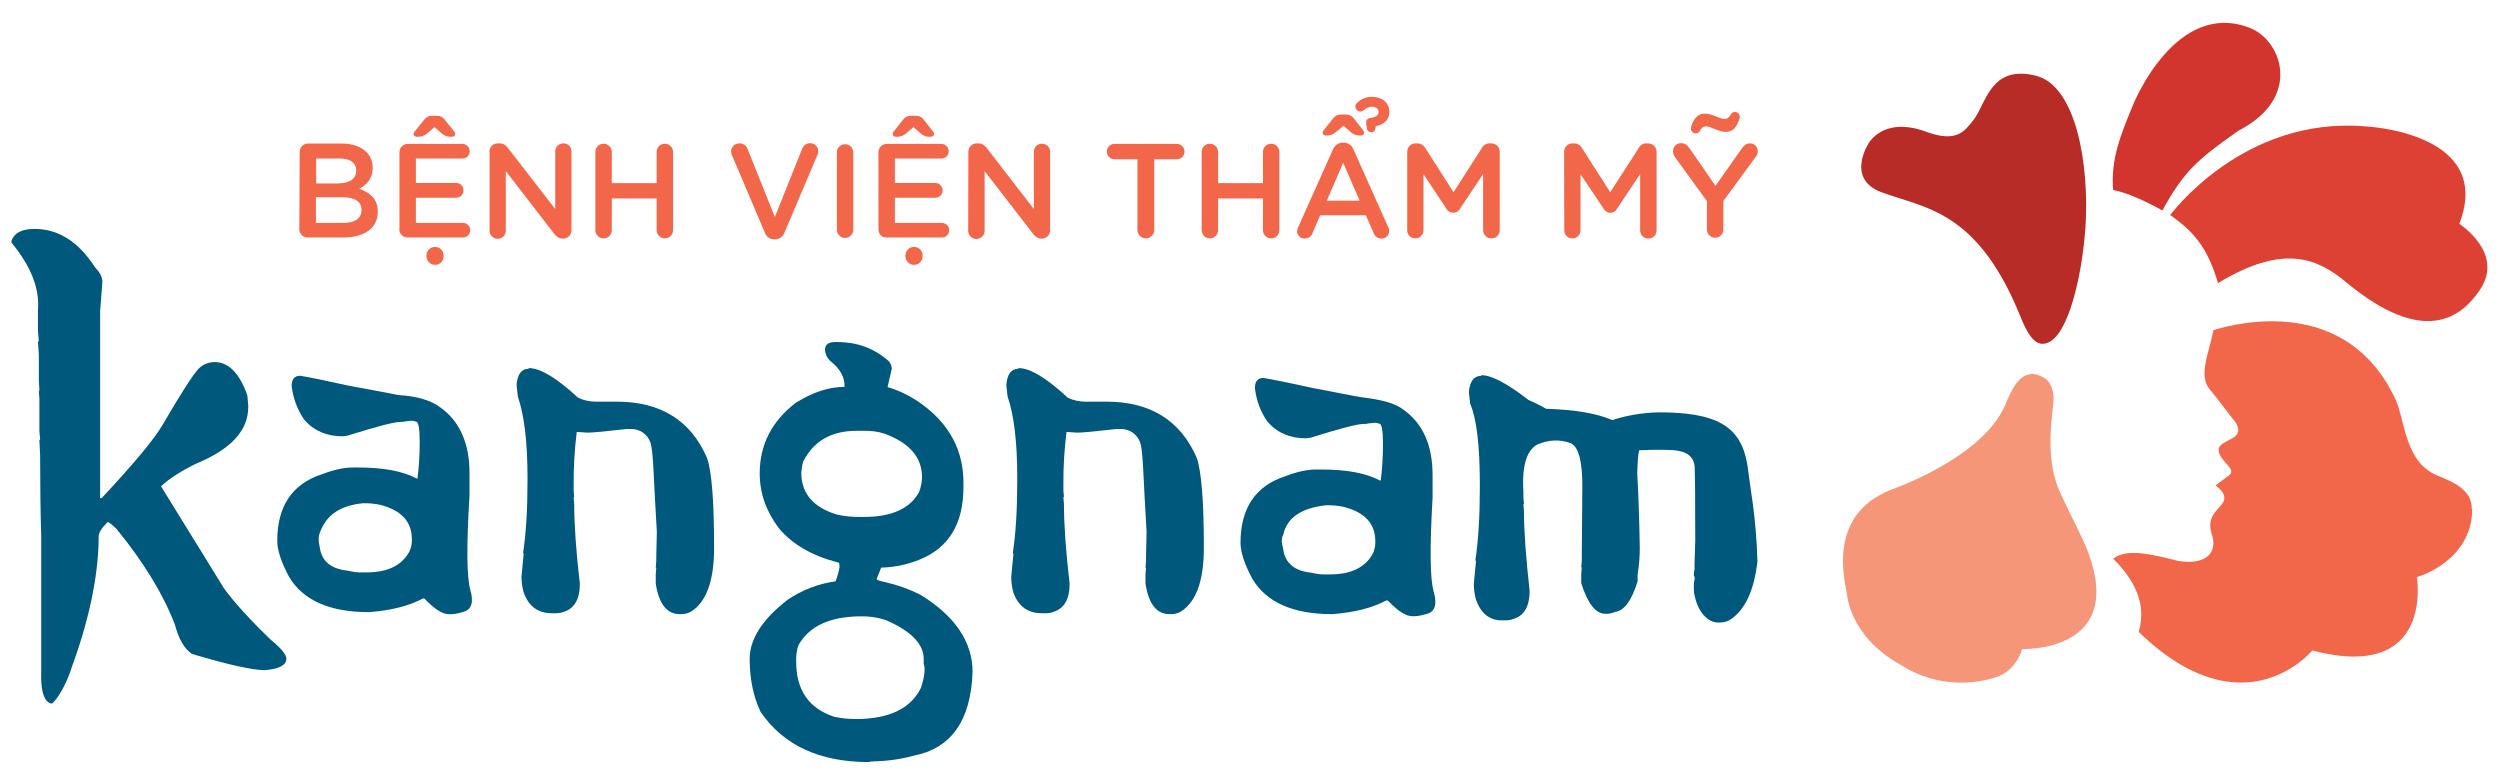
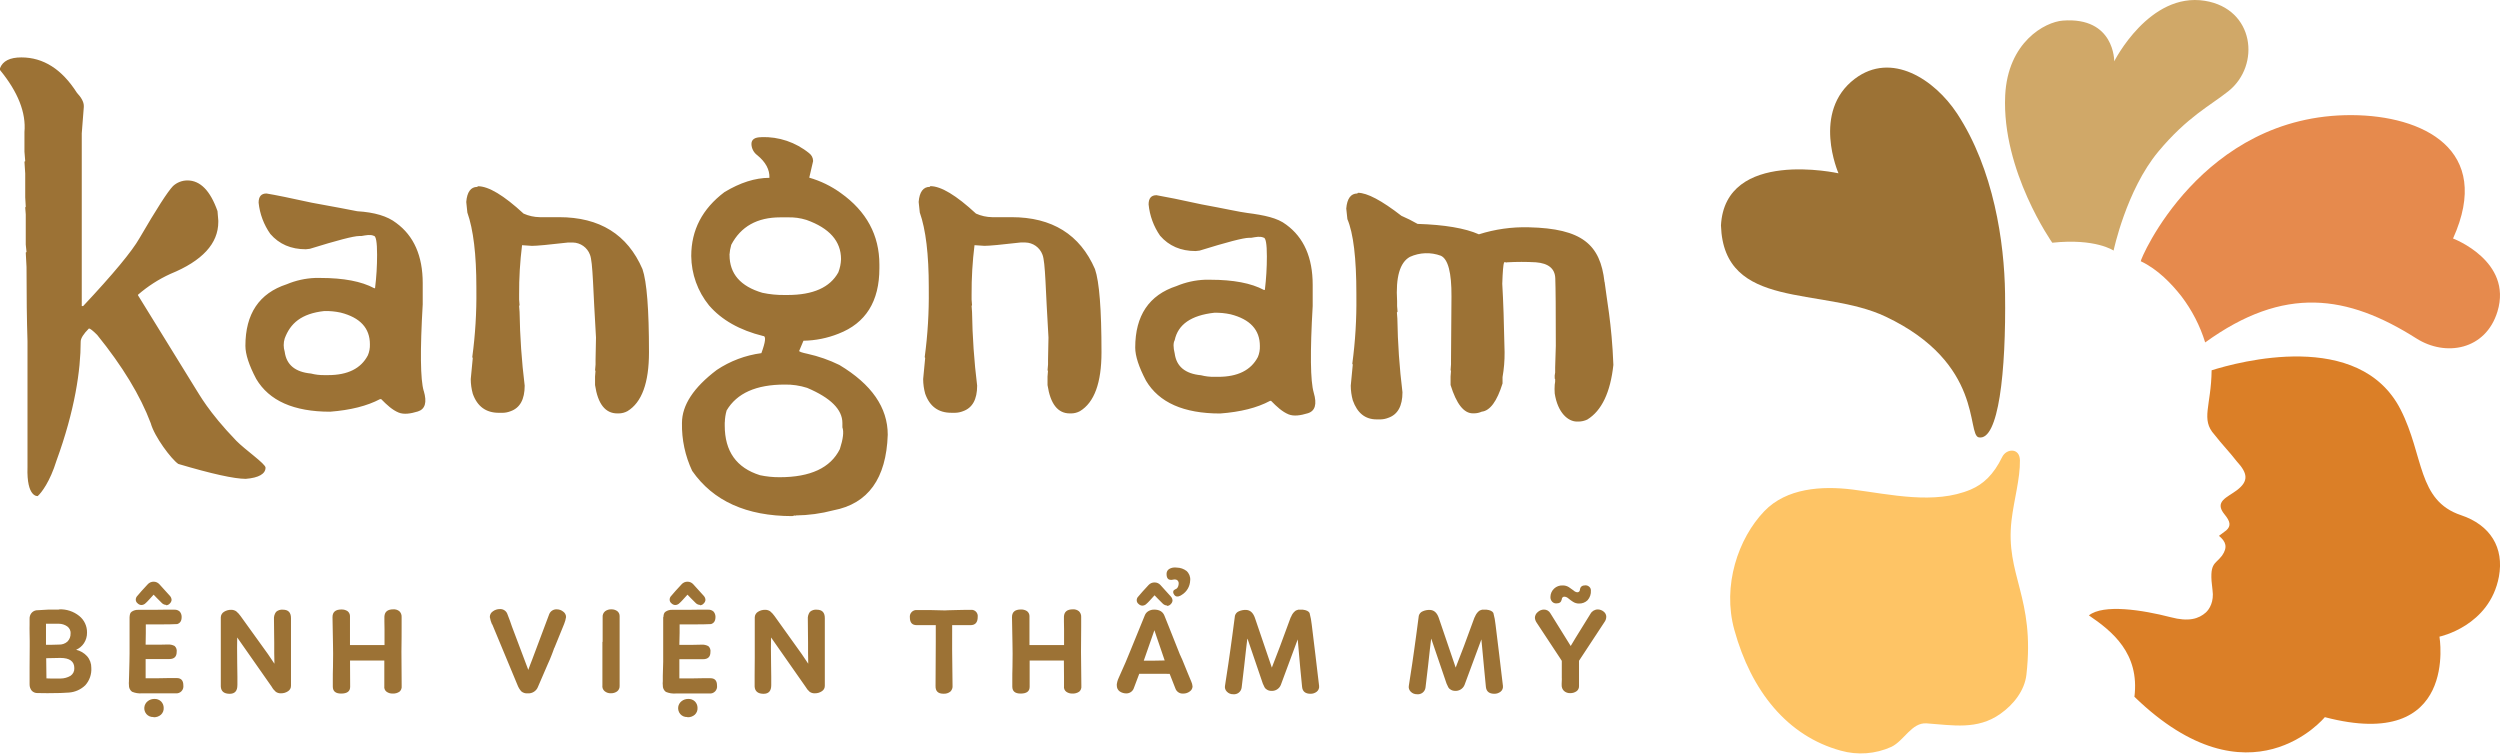
- <svg xmlns="http://www.w3.org/2000/svg" version="1.1" id="Layer_1" x="0px" y="0px" viewBox="0 0 1370.6 422.6" style="enable-background:new 0 0 1370.6 422.6;" xml:space="preserve">
-   <style type="text/css">
- 	.st0{fill:#00597D;}
- 	.st1{fill:#F26649;}
- 	.st2{fill:#D2342E;}
- 	.st3{fill:#DC4133;}
- 	.st4{fill:#F69679;}
- 	.st5{fill:#B72C26;}
- </style>
-   <path class="st0" d="M257.8,323.2c2,6.8,0.8,10.9-3.5,12.2c-4.4,1.3-8.2,1.9-11.3,0.7c-3.7-1.5-7-4.5-10.4-8h-0.7  c-7.7,4.1-17.5,6.6-29.6,7.5c-21.6,0-36.3-6.5-43.9-19.5c-4.3-8.1-6.4-14.6-6.4-19.6c0-19,8.2-31.2,24.5-36.5  c6.5-2.5,12.1-3.7,16.8-3.7h3.2c13.7,0,24.3,2,31.9,6h0.5c0.8-6.6,1.2-13.2,1.2-19.9c0-7.5-0.7-11.2-2-11.2c-2-0.9-4.4-0.4-7.3,0.1  c-0.4,0-0.9,0-1.3,0c-3.2,0-12.9,2.5-29.2,7.6l-2.4,0.3c-8.8,0-15.8-3-21.1-9.1c-3.8-5.5-6.2-11.9-6.9-18.6c0-3.6,1.6-5.5,4.7-5.5  c5.3,0.9,14.3,2.7,26.8,5.5c13.7,2.5,22.7,4.2,27.1,5.1c10.2,0.6,17.9,2.9,23.1,6.9c10.5,7.6,15.8,19.6,15.8,35.8v12.5  C255.7,299.3,255.9,316.4,257.8,323.2 M175.3,300c1,7.7,6.2,12,15.6,12.9c2.6,0.7,5.3,1,8,0.9h2.1c11.7,0,19.5-3.9,23.6-11.7  c0.9-2.1,1.3-4.3,1.2-6.5c0-9.6-5.8-15.9-17.3-18.8c-3.2-0.7-6.5-1-9.7-0.9c-13.7,1.5-20.2,7.3-23.5,16.3  C174.6,293.8,174.4,296.3,175.3,300" />
-   <path class="st0" d="M289.9,201.8c6.3,0,15.3,5.4,27.1,16.3c3,1.4,6.3,2.1,9.6,2.1h11.5c24.1,0,40.6,10.3,49.5,30.8  c2.6,7.5,3.9,23.9,3.9,49.4c0,18.1-4.3,29.8-12.8,35c-1.6,0.9-3.4,1.3-5.2,1.3h-0.8c-7.1,0-11.5-5.6-13.2-16.8v-5.1l0.3-3.5  l-0.3-0.1l0.3-3.6v-2.9l0.3-13.1c-1.8-28.1-1.8-44.8-3.6-49.2c-1.6-4.3-5.6-7.1-10.1-7.2h-2.8c-11.5,1.3-18.6,2-21.5,2l-5.9-0.4  c-1.2,9.7-1.8,19.5-1.7,29.3v2.9l0.3,3.3l-0.3,0.4l0.3,3.6c0,11,1,25.6,3.1,43.8c0,8.2-2.8,13.2-8.4,15.2c-1.4,0.6-3,0.9-4.5,0.9  h-2.4c-7.7,0-12.8-3.8-15.5-11.4c-0.8-2.8-1.2-5.7-1.2-8.7l1.2-12.5l-0.3-0.4V303c1.6-10.6,2.4-23.8,2.4-39.6v-1.6  c0-19.5-1.8-34.3-5.3-44.4l-0.7-6.3c0.5-6,2.7-8.9,6.5-8.9L289.9,201.8z" />
-   <path class="st0" d="M458.2,187.5c6,0,17.3,0.5,28.4,9.9c1.4,1.1,2.2,2.8,2.3,4.5v0.3l-2.3,10c6.7,2,13.1,5.2,18.7,9.3  c15.3,11.1,23,25.6,22.9,43.5v2.1c0,20.1-8.1,33.4-24.3,39.8c-6.6,2.7-13.7,4.1-20.8,4.3l-2.5,6.3c0,0.4,1.6,1,4.9,1.7  c6.6,1.5,13,3.8,19,6.8c19.1,11.7,28.7,25.9,28.7,42.4c-0.9,26.6-11.7,41.9-32.3,45.9c-7.3,2-14.8,3-22.3,3.1v0.4l-0.3-0.4h-0.3  l-1.6,0.4c-27.1,0-46.9-9.2-59.4-27.5c-4-8.4-6-18.1-6-29.1c0-10.8,6.9-21.6,20.7-32.3c7.9-5.4,16.9-8.9,26.4-10.2  c2.5-6.9,2.8-10.4,1.1-10.4c-14-3.6-24.7-9.8-32.2-18.7c-7-9.3-10.5-19.3-10.5-30c0-15.7,6.6-28.7,19.8-38.8  c9.3-5.8,18.2-8.7,26.7-8.7c0.2-5-2.2-9.6-7.2-13.7c-2.1-1.6-3.4-4.1-3.5-6.8C452.4,188.8,454.3,187.5,458.2,187.5 M436.5,360.8v2  c0,15.6,7,25.7,21,30.2c3.8,0.8,7.7,1.2,11.6,1.2c18.3,0,30.2-5.7,35.8-17.1c2-6.2,2.5-10.6,1.5-13.2v-2.7c0-8.2-7-15.3-20.9-21.3  c-4.3-1.4-8.8-2.1-13.3-2c-16.9,0-28.4,5.2-34.4,15.7C436.9,355.9,436.6,358.3,436.5,360.8 M439.3,259.1c0,11.4,6.5,19,19.5,23  c4.4,1,8.9,1.4,13.3,1.3h1.6c15.2,0,25.3-4.6,30.2-13.7c1-2.6,1.5-5.3,1.6-8c0-10.9-6.8-18.9-20.5-23.9c-3.6-1.2-7.4-1.7-11.2-1.6  h-4.3c-13.7,0-23.4,5.6-29.1,16.7C439.8,254.9,439.5,257,439.3,259.1" />
-   <path class="st0" d="M558.4,201.8c6.3,0,15.3,5.4,27.1,16.3c3,1.4,6.3,2.1,9.6,2.1h11.5c24.1,0,40.6,10.3,49.5,30.8  c2.6,7.5,3.9,23.9,3.9,49.4c0,18.1-4.3,29.8-12.8,35c-1.6,0.9-3.4,1.3-5.2,1.3h-0.8c-7.1,0-11.5-5.6-13.2-16.8v-5.1l0.3-3.5  l-0.3-0.1l0.3-3.6v-2.9l0.3-13.1c-1.8-28.1-1.8-44.8-3.6-49.2c-1.6-4.3-5.6-7.1-10.1-7.2h-2.8c-11.5,1.3-18.6,2-21.5,2l-5.9-0.4  c-1.2,9.7-1.8,19.5-1.7,29.3v2.9l0.3,3.3l-0.3,0.4l0.3,3.6c0,11,1,25.6,3.1,43.8c0,8.2-2.8,13.2-8.4,15.2c-1.4,0.6-3,0.9-4.5,0.9  h-2.4c-7.6,0-12.8-3.8-15.5-11.3c-0.8-2.8-1.2-5.7-1.2-8.7l1.2-12.5l-0.3-0.4V303c1.6-10.6,2.4-23.8,2.4-39.6v-1.6  c0-19.5-1.8-34.3-5.3-44.4l-0.7-6.3c0.5-6,2.7-8.9,6.5-8.9L558.4,201.8z" />
-   <path class="st0" d="M786,324.3c2,6.8,0.8,10.9-3.5,12.2c-4.4,1.3-8.3,1.9-11.3,0.7c-3.7-1.5-7-4.5-10.4-8H760  c-7.7,4.1-17.5,6.6-29.6,7.5c-21.6,0-36.2-6.5-43.9-19.5c-4.3-8.1-6.4-14.6-6.4-19.6c0-19,8.2-31.2,24.5-36.5  c6.5-2.5,12.1-3.7,16.8-3.7h3.2c13.7,0,24.3,2,31.9,6h0.5c0.8-6.6,1.2-13.2,1.2-19.9c0-7.5-0.7-11.2-2-11.2c-2-0.9-4.4-0.4-7.3,0.1  c-0.4,0-0.9,0-1.3,0c-3.2,0-13,2.5-29.2,7.6l-2.4,0.3c-8.8,0-15.8-3-21.1-9.1c-3.9-5.5-6.2-11.9-6.9-18.5c0-3.7,1.6-5.5,4.7-5.5  c5.3,0.9,14.3,2.7,26.8,5.5c13.7,2.5,22.7,4.5,27.1,5.1c10.2,1.3,17.9,2.9,23.1,7c10.5,7.6,15.7,19.5,15.7,35.7v12.5  C783.8,300.4,784,317.5,786,324.3 M703.5,301c1,7.7,6.2,12.1,15.6,13c2.6,0.7,5.3,1,8,0.9h2.1c11.7,0,19.5-3.9,23.6-11.7  c0.9-2.1,1.3-4.3,1.2-6.5c0-9.6-5.8-15.9-17.3-18.8c-3.2-0.7-6.5-1-9.7-0.9c-13.7,1.5-21.5,6.9-23.5,16.3  C702.5,294.8,702.5,297.4,703.5,301" />
-   <path class="st0" d="M958.5,258.5c-2.5-22.2-13.3-31.7-45-32.4c-10-0.3-20,1.1-29.6,4.2c-8.2-3.6-20.3-5.7-36.3-6.2  c-3.1-1.8-6.3-3.4-9.6-4.8c-11.7-9.1-20.3-13.6-25.8-13.6l-0.4,0.4c-3.8,0-6,3-6.5,8.9l0.7,6.3c3.6,8.4,5.3,23.2,5.3,44.4v1.6  c0,15.8-0.8,29-2.4,39.6v0.3l0.3,0.4l-1.2,12.5c0,2.9,0.4,5.8,1.2,8.7c2.7,7.5,7.4,11.3,14.1,11.3h2.4c1.6,0,3.1-0.4,4.5-0.9  c5.6-2,8.4-7,8.4-15.2c-2-18.1-3.1-32.7-3.1-43.8l-0.3-3.6l0.3-0.4l-0.3-3.3V270c-0.9-14.2,1.6-23,7.6-26.3  c6.4-2.7,12.5-2.9,18.4-0.7c4.3,2,6.4,10.1,6.3,24.2l-0.3,37.3v2.9l-0.3,3.6l0.3,0.1l-0.3,3.5v5.1c3.5,11.2,7.9,16.8,13.2,16.8h0.8  c1.5,0,3.1-0.4,4.5-1c5-0.6,9.1-6.1,12.4-16.8v-3.7c0.8-4.9,1.2-9.8,1.2-14.8c-0.3-17.1-0.8-30.6-1.4-40.6  c0.2-7.2,0.6-11.5,1.1-12.8h0.9c0.3,0.1,0.7,0.1,1,0c5.6-0.3,11.3-0.3,16.9,0c7.5,0.6,11.3,3.7,11.6,9.5c0.2,5.7,0.3,19.1,0.3,40.1  l-0.4,12.9v2.9c0,0-0.6,2.8-0.3,3.6c0,0.1,0.2,0.2,0.3,0.3c0.3,0.8-0.2,2.5-0.3,3.3c-0.1,1.7-0.1,3.5,0,5.2  c1.8,11.5,8,16.7,13.2,16.7h0.9c1.8,0,3.6-0.4,5.2-1.2c8.5-5.2,13.7-16.1,15.5-32.4C962.8,283.4,959.5,267.3,958.5,258.5" />
-   <path class="st0" d="M122.9,322.7c1.4,1.9,8.5,11.7,25.5,28c5.7,4.7,8.6,8.1,8.6,10.4c0,3.5-3.9,5.7-11.8,6.3c-6.8,0-20.2-3-40-8.9  c-4.1-2.8-7.2-8.1-9.3-16C89.6,326,79,308.5,63.9,290c-2.6-2.5-4.2-3.8-4.9-3.8c-3.3,3.3-4.9,5.9-4.9,7.8c0,16.8-3.4,40.6-14.4,70.8  c-3.8,12.2-8.9,19-11.1,20.9c0,0-6.6,1-6-17.1v-74.8l0,0c-0.4-12.4-0.6-27-0.6-44.1l-0.4-8.5l0.4-0.3l-0.4-4.4v-17.9l-0.3-4.1  l0.3-0.5l-0.3-5.5v-14.2l-0.5-7l0.5-0.3l-0.5-5.6v-11.6c1-11.5-3.8-23.8-14.5-36.8v-1.1c1.6-4.3,5.8-6.4,12.7-6.4c13,0,24,7,33,20.9  c2.8,3,4.1,5.5,4.1,7.8v0.8l-1.2,15.6v102.5h0.8c17.8-19,29-32.5,33.5-40.3c10.1-17.3,16.7-27.6,19.9-30.9c2.3-2.2,5.4-3.4,8.6-3.4  c7.6,0,13.6,6.1,17.9,18.2l0.5,5.7v0.8c0,12.8-9.5,23.1-28.4,30.9c-8.4,4.1-14.8,8.2-19.3,12.4v0.3L122.9,322.7z" />
-   <path class="st1" d="M164.3,83.3c0-2.5,1.9-4.5,4.4-4.6c0,0,0.1,0,0.1,0h18.5c5.9,0,10.5,1.6,13.5,4.6c2.3,2.2,3.5,5.3,3.5,8.5V92  c0,6.2-3.5,9.5-7.4,11.5c6,2.1,10.2,5.5,10.2,12.5v0.1c0,9.2-7.6,14.1-19.1,14.1h-19.3c-2.5,0-4.5-1.9-4.6-4.4c0,0,0-0.1,0-0.1  L164.3,83.3z M185.6,100.5c5.8,0,9.7-2.3,9.7-7v-0.1c0-4-3.2-6.5-9-6.5h-13v13.7H185.6z M188.3,122.2c6.2,0,9.9-2.4,9.9-7.1V115  c0-4.3-3.5-6.9-10.6-6.9h-14.4v14.1L188.3,122.2z" />
-   <path class="st1" d="M219,125.9V83.5c0-2.5,1.9-4.5,4.4-4.6c0.1,0,0.1,0,0.2,0h29.9c2.2,0,4,1.8,4,4c0,2.2-1.7,4-3.9,4  c0,0-0.1,0-0.1,0H228v13.4h22.1c2.3,0,4.1,1.9,4,4.1c0,2.2-1.8,4-4,4c0,0,0,0-0.1,0H228v13.8h25.8c2.2,0,4,1.8,4,4c0,2.2-1.8,4-4,4  h-30.3c-2.5,0-4.5-1.9-4.6-4.4C219,125.9,219,125.9,219,125.9 M234.3,73c-1.5,1.4-3.4,2.1-5.5,2c-1.1,0-2-0.5-2-1.5  c0.1-0.7,0.4-1.3,0.9-1.8l4.9-6.1c1-1.4,2.6-2.2,4.3-2.1h2.6c1.7-0.1,3.3,0.7,4.3,2.1l4.9,6.1c0.5,0.5,0.8,1.1,0.9,1.8  c0,1-1,1.5-2.1,1.5c-2,0.1-4-0.6-5.5-2l-3.8-3.3L234.3,73z" />
-   <path class="st1" d="M268.3,83.2c0-2.5,2-4.6,4.5-4.6c0,0,0,0,0.1,0h1c2.2,0,3.5,1.1,4.7,2.7l25.8,33.3V83c0-2.5,2-4.4,4.5-4.4  c2.5,0,4.4,2,4.4,4.4v43.3c0,2.4-1.9,4.4-4.3,4.5c0,0-0.1,0-0.1,0h-0.4c-2.1,0-3.5-1.1-4.7-2.7l-26.5-34.3v32.7c0,2.5-2,4.4-4.5,4.4  c-2.5,0-4.4-2-4.4-4.4V83.2z" />
-   <path class="st1" d="M326.4,83.1c0.1-2.5,2.2-4.4,4.7-4.3c2.3,0.1,4.2,2,4.3,4.3v17.3H360V83.1c0.1-2.5,2.2-4.4,4.7-4.3  c2.3,0.1,4.2,2,4.3,4.3v43.3c-0.1,2.5-2.2,4.4-4.7,4.3c-2.3-0.1-4.2-2-4.3-4.3v-17.6h-24.6v17.6c-0.1,2.5-2.2,4.4-4.7,4.3  c-2.3-0.1-4.2-2-4.3-4.3L326.4,83.1z" />
-   <path class="st1" d="M419.3,127.5l-18-42.4c-0.3-0.7-0.5-1.4-0.5-2.1c0-2.5,2.1-4.4,4.5-4.4c0,0,0,0,0,0c2.1-0.1,4,1.3,4.6,3.2  l14.9,37.2l15-37.5c0.7-1.8,2.4-3,4.3-3c2.4-0.1,4.4,1.9,4.5,4.3c0,0,0,0,0,0.1c0,0.7-0.2,1.3-0.4,1.9l-18.1,42.7  c-0.7,2.2-2.9,3.7-5.2,3.7h-0.5C422.1,131.2,420,129.7,419.3,127.5" />
-   <path class="st1" d="M458.8,83.1c0.3-2.5,2.5-4.3,5-4c2.1,0.2,3.7,1.9,4,4v43.3c-0.3,2.5-2.5,4.3-5,4c-2.1-0.2-3.7-1.9-4-4V83.1z" />
-   <path class="st1" d="M481.6,125.9V83.5c0-2.5,1.9-4.5,4.4-4.6c0.1,0,0.1,0,0.2,0h29.9c2.2,0,4,1.8,4,4c0,2.2-1.7,4-3.9,4  c0,0,0,0-0.1,0h-25.5v13.4h22.2c2.2,0.1,4,1.9,4,4.1c0,2.2-1.8,4-4,4h-22.2v13.8h25.8c2.2,0,4,1.8,4,4c0,2.2-1.8,4-4,4h-30.3  C483.7,130.4,481.7,128.5,481.6,125.9C481.6,125.9,481.6,125.9,481.6,125.9 M496.9,73c-1.5,1.4-3.4,2.1-5.5,2c-1.1,0-2-0.5-2-1.5  c0.1-0.7,0.4-1.3,0.9-1.8l4.8-6.1c1-1.4,2.6-2.2,4.3-2.1h2.7c1.7-0.1,3.3,0.7,4.3,2.1l4.8,6.1c0.5,0.5,0.8,1.1,0.9,1.8  c0,1-1,1.5-2.1,1.5c-2,0.1-4-0.6-5.4-2l-3.8-3.3L496.9,73z" />
-   <path class="st1" d="M530.9,83.2c0-2.5,2-4.6,4.5-4.6c0,0,0,0,0,0h1c2.2,0,3.5,1.1,4.7,2.7l25.7,33.3V83c0.1-2.5,2.2-4.4,4.7-4.2  c2.3,0.1,4.1,1.9,4.2,4.2v43.3c0,2.4-1.9,4.4-4.3,4.5c0,0-0.1,0-0.1,0H571c-2.1,0-3.5-1.1-4.7-2.7l-26.5-34.3v32.7  c0,2.5-2,4.5-4.5,4.5s-4.5-2-4.5-4.5l0,0L530.9,83.2z" />
-   <path class="st1" d="M623.7,87.3h-12.5c-2.3,0.1-4.3-1.7-4.4-4c-0.1-2.3,1.7-4.3,4-4.4c0.1,0,0.3,0,0.4,0h34.2  c2.3,0.1,4.1,2.1,4,4.4c-0.1,2.2-1.8,3.9-4,4h-12.6v39c-0.1,2.5-2.3,4.5-4.8,4.4c-2.4-0.1-4.2-2-4.4-4.4V87.3z" />
-   <path class="st1" d="M658.8,83.1c0.1-2.5,2.2-4.4,4.7-4.3c2.3,0.1,4.2,2,4.3,4.3v17.3h24.6V83.1c0.1-2.5,2.2-4.4,4.7-4.3  c2.3,0.1,4.2,2,4.3,4.3v43.3c-0.1,2.5-2.2,4.4-4.7,4.3c-2.3-0.1-4.2-2-4.3-4.3v-17.6h-24.6v17.6c-0.1,2.5-2.2,4.4-4.7,4.3  c-2.3-0.1-4.2-2-4.3-4.3V83.1z" />
-   <path class="st1" d="M711.7,124.6l19.1-42.7c0.9-2.2,3-3.7,5.4-3.7h0.4c2.4,0,4.5,1.4,5.4,3.7l19.1,42.7c0.3,0.6,0.5,1.2,0.5,1.9  c0.1,2.3-1.8,4.3-4.1,4.3c0,0-0.1,0-0.1,0c-2,0-3.8-1.3-4.4-3.2l-4.2-9.6h-25l-4.3,9.9c-0.6,1.8-2.3,2.9-4.2,2.9  c-2.3,0-4.2-1.8-4.2-4.1c0,0,0-0.1,0-0.1C711.2,125.9,711.4,125.2,711.7,124.6 M732.5,72.3c-1.5,1.4-3.4,2.1-5.4,2  c-1.1,0-2-0.5-2-1.5c0.1-0.7,0.4-1.3,0.9-1.8l4.9-6.1c1-1.4,2.6-2.2,4.3-2.1h2.7c1.7-0.1,3.3,0.7,4.3,2.1l4.8,6.1  c0.5,0.5,0.8,1.1,0.9,1.8c0,1-1,1.5-2.1,1.5c-2,0.1-4-0.6-5.4-2l-3.8-3.3L732.5,72.3z M745.4,110l-9-20.8l-9,20.8H745.4z" />
-   <path class="st1" d="M771.5,83.2c0-2.5,2-4.6,4.5-4.6c0,0,0,0,0.1,0h1c1.7,0,3.3,0.9,4.2,2.4l15.6,24.4L812.5,81  c0.8-1.5,2.4-2.4,4.1-2.4h1c2.5,0,4.6,2,4.6,4.5c0,0,0,0,0,0v43.1c0,2.5-2,4.5-4.5,4.5c0,0-0.1,0-0.1,0c-2.5,0-4.5-2-4.5-4.5V95.4  l-12.6,18.9c-1,2.1-3.6,2.9-5.7,1.9c-0.8-0.4-1.5-1.1-1.9-1.9l-12.5-18.8v30.8c0,2.4-2,4.4-4.4,4.4c0,0-0.1,0-0.1,0  c-2.4,0-4.4-1.9-4.4-4.2c0-0.1,0-0.1,0-0.2L771.5,83.2z" />
-   <path class="st1" d="M857.5,83.2c0-2.5,2-4.6,4.5-4.6c0,0,0,0,0,0h1c1.7,0,3.3,0.9,4.2,2.4l15.6,24.4L898.5,81  c0.8-1.5,2.4-2.4,4.1-2.4h1c2.5,0,4.5,2,4.6,4.5c0,0,0,0,0,0.1v43.1c0,2.5-2,4.5-4.4,4.5c0,0-0.1,0-0.1,0c-2.5,0-4.5-2-4.5-4.5V95.4  l-12.6,18.9c-1,2.1-3.6,3-5.6,1.9c-0.8-0.4-1.5-1.1-1.9-1.9l-12.6-18.8v30.8c0,2.4-1.9,4.4-4.4,4.4c0,0-0.1,0-0.1,0  c-2.4,0-4.4-1.9-4.4-4.3c0-0.1,0-0.1,0-0.2L857.5,83.2z" />
-   <path class="st1" d="M935.9,110.4l-17.7-24.4c-0.6-0.9-1-2-1-3.2c0-2.4,2-4.4,4.5-4.3c0,0,0.1,0,0.1,0c2,0,3.3,1.1,4.4,2.7  l14.3,20.7L955,81.3c1.1-1.6,2.4-2.7,4.3-2.7c2.4-0.1,4.3,1.8,4.4,4.2c0,0.1,0,0.2,0,0.2c-0.1,1.2-0.5,2.3-1.3,3.2l-17.6,24v16.1  c-0.3,2.5-2.5,4.3-5,4c-2.1-0.2-3.7-1.9-4-4V110.4z" />
-   <path class="st1" d="M752.3,53.1c-3.1-0.1-6,1.1-8.2,3.2c-1.2,0.9-1.4,2.7-0.4,3.8c0.9,1.2,2.7,1.4,3.8,0.4c0.1,0,0.1-0.1,0.2-0.1  c1.2-1.2,2.8-1.9,4.5-1.9c2.2,0,3.6,1.1,3.6,2.9s-1.6,3-4.8,3.3c-0.6,0.1-1.2,0.4-1.6,0.9c-0.4,0.5-0.5,1.1-0.4,1.7l0.4,3.2  c0.1,1.2,1.1,2,2.3,2h0.2c1.2,0,2.1-0.9,2.2-2.1l0.1-1.2c4.9-1,7.5-3.7,7.5-8.1C761.6,56.4,757.8,53.1,752.3,53.1" />
-   <path class="st1" d="M929.7,73.1c-1.4,0-2.6-1.1-2.7-2.5c0-0.6,0.1-1.1,0.3-1.6c1.6-4.3,3.5-6.7,7.5-6.7s7.9,2.9,10.5,2.9  c1.8,0,2.6-0.7,3.5-2.3c0.6-1.3,2.2-1.9,3.5-1.3c0.9,0.4,1.5,1.3,1.5,2.3c0,0.6-0.1,1.1-0.3,1.7c-1.6,4.3-3.5,6.7-7.5,6.7  s-7.9-3-10.5-3c-1.8,0-2.6,0.7-3.5,2.4C931.6,72.5,930.7,73.1,929.7,73.1" />
-   <path class="st1" d="M238.5,135.4c2.5-0.1,4.6,1.9,4.7,4.4c0,0.1,0,0.1,0,0.2v0.7c-0.1,2.6-2.3,4.6-4.9,4.5  c-2.4-0.1-4.4-2.1-4.5-4.5V140c0-2.5,2-4.6,4.5-4.6C238.3,135.4,238.4,135.4,238.5,135.4" />
-   <path class="st1" d="M501.1,135.4c2.5-0.1,4.6,1.9,4.7,4.4c0,0.1,0,0.1,0,0.2v0.7c-0.1,2.6-2.3,4.6-4.9,4.5  c-2.4-0.1-4.4-2.1-4.5-4.5V140c0-2.5,2-4.6,4.5-4.6C501,135.4,501,135.4,501.1,135.4" />
-   <path class="st2" d="M1227.1,71.7c-22.8,16-30,22.6-41.6,43.7c0,0-16.3-9.4-27-11.2c-1.4-17.1,4.3-30.7,11.1-47.1  c0,0,23.3-57.9,64.1-41.7C1250.9,22.2,1262.5,53.6,1227.1,71.7z" />
-   <path class="st3" d="M1359.6,158.9c-9.9,14.7-30.2,31.6-73.4-4.2c-15.4-12.8-33.9-21.5-70.2,0.5c-5.9-20-13.6-28.4-26.2-37.3  c0,0,39.9-54.4,107-48.6c0,0,70.9,3.1,51.5,53.4C1348.2,122.7,1373.3,138.6,1359.6,158.9z" />
-   <path class="st4" d="M1145,303.3c-3.1-8.4-9.3-19.8-15-32l0,0c-8.5-17.6-5.6-37.9-4.4-49.3c0-0.1,0-0.2,0-0.3c0.3-2,0.3-4,0-6  c0,0,0-0.1,0-0.1l0,0c-0.5-3.3-1.8-6.9-5.6-8.8c-0.2-0.1-0.7-0.4-1-0.5c-1.2-0.6-2.4-1-3.7-1.2c-9.7-1.1-14,12.7-16.6,18.3  c-13.5,28.6-62.3,45.2-62.3,45.2c-14.4,5.9-32.3,19.6-23.8,57c0,0,1.1,23.3,29.6,39c15.5,9.9,34.5,12.3,52,6.7  c5-1.6,11-5.5,14.5-15.5c0,0,56.4,2.2,36.3-52.5" />
-   <path class="st1" d="M1355.1,279.1L1355.1,279.1c0.4-11-11.6-15.4-18.9-18.4c-18-7.5-17.6-30.4-22.8-41.5  c-26.5-57.4-86.7-42.3-99.9-38.2c-2.8,14.2-9.1,25.9-0.7,34l10.8,14c3.7,4,5.4,8.4,0.4,11.2c-4.8,2.9-11.6,4.1-4.8,12.4  c2.8,3.1,5.6,5.6,3.1,7.8l-7.6,5.7c3.5,2.9,6.5,5.9,3.6,10.1c-3.6,4.7-9,7.7-5.3,17.9c2.6,11.1-6.4,15.6-19,13.4  c-14.3-3.7-28.2-7-35.5-1.2c14.3,14.1,17.8,27.4,14,40.2h0.1c57.6,55.8,95.1,10.1,95.1,10.1c67.2,17.6,57.3-40.2,57.3-40.2  s30.3-8.4,30.4-37.5" />
-   <path class="st5" d="M1055.9,72.2c16.7,6.1,20.9,0.1,26.1-6.5c6.8-8.6,9.1-30.4,34.1-24.2c22.2,5.5,29.5,48.8,27.2,83.6l0,0  c0,0,0,0.4-0.1,1.1c-0.3,3.5-0.6,6.9-1,10.1c-2.2,17.9-9.2,52.2-22.5,52.2c-6.6,0-10.9-12.3-13-17.3c-23.4-56.2-51.8-57.1-75.2-65.8  c-20.3-7.6-6.3-27.9-7.4-26.2C1024,79.2,1031.9,63.4,1055.9,72.2" />
+ <svg xmlns="http://www.w3.org/2000/svg" id="Layer_1" data-name="Layer 1" viewBox="0 0 978.49 294.88">
+   <defs>
+     <style>.cls-1{fill:#9c7235;}.cls-2{fill:#db7f27;}.cls-3{fill:#fec465;}.cls-4{fill:#e68a4d;}.cls-5{fill:#d0a868;}</style>
+   </defs>
+   <path class="cls-1" d="M165.86,153c1.33,4.49.54,7.17-2.33,8.05s-5.44,1.25-7.47.44c-2.47-1-4.64-3-6.87-5.28h-.44q-7.56,4-19.53,4.93-21.37,0-28.95-12.85-4.22-8-4.22-12.93,0-18.83,16.19-24.11a31.82,31.82,0,0,1,11.09-2.46h2.11q13.55,0,21,4h.35a104.66,104.66,0,0,0,.8-13.11q0-7.4-1.32-7.39c-1.35-.59-2.88-.24-4.84.09a8.61,8.61,0,0,1-.88,0q-3.16,0-19.27,5l-1.58.18q-8.72,0-13.9-6a25.84,25.84,0,0,1-4.58-12.23q0-3.6,3.08-3.6,5.28.87,17.68,3.6,13.55,2.47,17.86,3.35,10.13.61,15.22,4.57,10.39,7.58,10.39,23.58v8.27q-1.58,27.2.39,33.92m-54.41-15.36q1,7.67,10.29,8.54a19.82,19.82,0,0,0,5.28.62h1.41q11.52,0,15.57-7.74a10.13,10.13,0,0,0,.8-4.32q0-9.5-11.45-12.41a27.16,27.16,0,0,0-6.42-.61c-9,1-13.3,4.84-15.48,10.74a8.76,8.76,0,0,0,0,5.18M186.8,73.15c-2.52,0-4,2-4.31,5.89l.43,4.14q3.53,10,3.53,29.3v1.06a180.08,180.08,0,0,1-1.59,26.13v.17l.18.27-.79,8.27a21.6,21.6,0,0,0,.79,5.72q2.64,7.47,10.21,7.47h1.57a8.79,8.79,0,0,0,3-.61q5.53-1.94,5.54-10a269.9,269.9,0,0,1-2-28.86l-.18-2.38.18-.26-.18-2.2v-1.94a149.44,149.44,0,0,1,1.15-19.35l3.86.26q2.82,0,14.17-1.31h1.85a7.3,7.3,0,0,1,6.69,4.75c1.2,2.89,1.2,13.93,2.37,32.46l-.17,8.62v1.94L232.9,145l.18.1-.18,2.28v3.34q1.66,11.08,8.71,11.09h.53a7.26,7.26,0,0,0,3.43-.88q8.44-5.1,8.44-23.05,0-25.15-2.55-32.56Q242.67,85,218.82,85h-7.56a16,16,0,0,1-6.34-1.4Q193.3,72.88,187.06,72.89ZM298,53.67A28,28,0,0,1,316.74,60a3.79,3.79,0,0,1,1.5,2.92v.17l-1.5,6.45a39.59,39.59,0,0,1,12.33,6q15.12,10.76,15.12,28V105q0,19.43-16,25.61a38.59,38.59,0,0,1-13.72,2.75l-1.68,4c0,.28,1.09.66,3.26,1.12a56,56,0,0,1,12.49,4.37q18.93,11.35,18.92,27.33-.87,25.69-21.29,29.56a60.09,60.09,0,0,1-14.69,2V202l-.18-.25h-.18l-1.05.25q-26.83,0-39.15-17.69a42.12,42.12,0,0,1-4-18.74q0-10.49,13.64-20.79A41.18,41.18,0,0,1,298,138.22c1.64-4.46,1.88-6.7.71-6.7q-13.81-3.42-21.21-12a31.11,31.11,0,0,1-6.95-19.33q0-15.21,13-25,9.26-5.59,17.6-5.59.18-4.81-4.75-8.85a5.59,5.59,0,0,1-2.29-4.38q0-2.67,3.87-2.67M283.66,165.29v1.29q0,15.12,13.82,19.42a36.07,36.07,0,0,0,7.65.78q18.12,0,23.58-11,1.94-6,1-8.51v-1.72q0-7.91-13.82-13.75a27.23,27.23,0,0,0-8.79-1.28q-16.71,0-22.7,10.13a17.84,17.84,0,0,0-.71,4.64m1.85-65.47q0,11,12.85,14.78a39.37,39.37,0,0,0,8.79.86h1.06q15,0,19.88-8.86a15.83,15.83,0,0,0,1.06-5.15q0-10.56-13.55-15.38a22.32,22.32,0,0,0-7.39-1H305.4q-13.56,0-19.19,10.74a18.22,18.22,0,0,0-.7,4m78.36-26.67c-2.52,0-4,2-4.31,5.89l.44,4.14q3.53,10,3.52,29.3v1.06a180.26,180.26,0,0,1-1.58,26.13v.17l.17.27-.79,8.27a22,22,0,0,0,.79,5.72q2.64,7.47,10.21,7.47h1.58a8.74,8.74,0,0,0,3-.61q5.55-1.94,5.55-10a270.35,270.35,0,0,1-2-28.86l-.17-2.38.17-.26-.17-2.2v-1.94a149.53,149.53,0,0,1,1.14-19.35l3.87.26q2.82,0,14.16-1.31h1.85A7.29,7.29,0,0,1,408,99.64c1.21,2.89,1.2,13.93,2.37,32.46l-.17,8.62v1.94L410,145l.18.1-.18,2.28v3.34q1.68,11.08,8.71,11.09h.54a7.26,7.26,0,0,0,3.43-.88q8.44-5.1,8.44-23.05,0-25.15-2.55-32.56Q419.74,85,395.9,85h-7.57a16,16,0,0,1-6.33-1.4q-11.62-10.75-17.86-10.74ZM514.19,153.7q2,6.74-2.33,8.05c-2.88.88-5.45,1.25-7.49.44-2.46-1-4.63-3-6.86-5.28h-.44q-7.56,4.05-19.53,4.93-21.37,0-29-12.85-4.21-8-4.22-12.93,0-18.82,16.19-24.11a31.81,31.81,0,0,1,11.08-2.46h2.11q13.56,0,21,4h.36a108.6,108.6,0,0,0,.79-13.11q0-7.4-1.32-7.39c-1.35-.59-2.89-.24-4.84.09a8.61,8.61,0,0,1-.88,0q-3.17,0-19.27,5l-1.58.18q-8.71,0-13.91-6A25.92,25.92,0,0,1,449.56,80q0-3.6,3.08-3.6,5.28.89,17.69,3.6c9,1.65,14.95,3,17.86,3.35,6.7.87,11.81,1.93,15.22,4.57q10.38,7.57,10.37,23.58v8.27q-1.57,27.19.41,33.92m-54.42-15.36q1,7.66,10.29,8.54a19.77,19.77,0,0,0,5.28.62h1.41q11.52,0,15.57-7.74a10.14,10.14,0,0,0,.79-4.32q0-9.49-11.44-12.41a27.16,27.16,0,0,0-6.42-.61q-13.54,1.5-15.48,10.74c-.59,1.06-.59,2.78,0,5.18m168.22-28c-1.64-14.62-8.75-20.9-29.65-21.37a59.22,59.22,0,0,0-19.51,2.75q-8.08-3.58-24-4.08a63.37,63.37,0,0,0-6.33-3.17q-11.61-9-17-9l-.26.27c-2.53,0-4,2-4.32,5.89l.44,4.14q3.52,8.28,3.52,29.29v1.06a180.41,180.41,0,0,1-1.58,26.14v.17l.17.26-.79,8.28a22,22,0,0,0,.79,5.71c1.77,5,4.87,7.48,9.33,7.48h1.58a8.64,8.64,0,0,0,3-.62c3.69-1.28,5.54-4.63,5.54-10a269.9,269.9,0,0,1-2-28.86l-.18-2.38L547,122l-.18-2.2v-1.93q-.88-14.07,5-17.33a15.89,15.89,0,0,1,12.14-.44q4.23,2,4.14,15.93l-.18,24.63v1.94l-.17,2.37.17.09-.17,2.29v3.34q3.43,11.09,8.71,11.09H577a7.29,7.29,0,0,0,2.94-.65q4.89-.55,8.15-11.06v-2.46a53.86,53.86,0,0,0,.8-9.76c-.22-11.29-.52-20.2-.91-26.78.16-4.77.39-7.56.71-8.41l.62,0a.78.78,0,0,0,.65,0,100.82,100.82,0,0,1,11.15,0q7.4.57,7.62,6.24t.21,26.44l-.26,8.53v1.94a7.44,7.44,0,0,0-.17,2.38c0,.06.15.12.17.18a7.83,7.83,0,0,1-.17,2.19,23.23,23.23,0,0,0,0,3.44c1.18,7.6,5.24,11,8.71,11h.61a8.29,8.29,0,0,0,3.43-.79q8.44-5.19,10.21-21.38c-.59-16.13-2.79-26.73-3.43-32.46M54,115.56v-.19a52.64,52.64,0,0,1,12.7-8.17q18.74-7.64,18.74-20.35v-.51l-.31-3.72q-4.23-12-11.78-12a8.33,8.33,0,0,0-5.65,2.22Q64.58,76.08,54.61,93.2,50.17,101,32.54,119.8H32V52.19l.8-10.27v-.51q0-2.2-2.72-5.13Q21.26,22.47,8.36,22.47,1.61,22.47,0,26.7v.71q10.58,12.9,9.57,24.28v7.66l.3,3.72-.3.21.3,4.63v9.37l.21,3.63-.21.3.21,2.72V95.72l.3,2.92-.3.2.3,5.65c0,11.23.12,20.9.38,29.06h0l0,49.32c-.39,11.94,4,11.29,4,11.29,1.47-1.28,4.83-5.71,7.32-13.78,7.26-19.88,9.5-35.6,9.5-46.67,0-1.28,1.08-3,3.23-5.15.46,0,1.54.84,3.22,2.52Q52.89,149.43,59,165.64c1.41,5.24,8.09,14.12,10.78,15.94q19.64,5.83,26.39,5.84c5.18-.4,7.76-2,7.76-4.39,0-1.49-8-7-11.44-10.51C81.37,161,77.78,153.9,76.87,152.64Z" />
+   <path class="cls-1" d="M23.2,238.49a11.79,11.79,0,0,1,7.8,2.58,8.16,8.16,0,0,1,3.06,6.51,7.31,7.31,0,0,1-1.19,4.16,7,7,0,0,1-3.07,2.58,8.3,8.3,0,0,1,4.26,2.49,6.74,6.74,0,0,1,1.68,4.59,9.33,9.33,0,0,1-2.35,6.8,10.26,10.26,0,0,1-6.46,2.87c-.79.06-1.88.12-3.25.17s-3.06.07-5.07.07l-3.93-.05a3,3,0,0,1-2.2-.86,3.77,3.77,0,0,1-.9-2.54l0-6.84.05-7.94v-2.3c0-.89,0-1.94-.05-3.15s0-2.27,0-3.16v-2.25a3.37,3.37,0,0,1,.71-2.25,3.09,3.09,0,0,1,1.92-1.1,88.12,88.12,0,0,1,9-.29Zm4.45,9.42a3.24,3.24,0,0,0-1.3-2.72A5.8,5.8,0,0,0,23,244.13h-5v8.23l2.45,0,2.6-.07a4.75,4.75,0,0,0,3.32-1.15,4.22,4.22,0,0,0,1.25-3.26Zm-9.57,9.71.1,7.9c.25,0,.83.05,1.73.05H23.7a7.75,7.75,0,0,0,3.9-1.06,3.39,3.39,0,0,0,1.49-3q0-4-5.48-4Zm32.63-16.07a6.62,6.62,0,0,1,.19-1.24,1.64,1.64,0,0,1,.67-.91,4.34,4.34,0,0,1,2.59-.72h6.12c1.34,0,2.63,0,3.88-.05s2.2,0,2.87,0h1.19a2.85,2.85,0,0,1,2.11.72,3.09,3.09,0,0,1,.76,1.91c.07,1.63-.51,2.62-1.72,3-.67.1-4.21.14-10.62.14H57.07v3.31L57,252v.33h1.53c1.34,0,2.6,0,3.78,0l3.3-.07a5.09,5.09,0,0,1,2.73.57,2.59,2.59,0,0,1,.81,2.35c0,1.85-1,2.77-2.87,2.77H57a9.41,9.41,0,0,0,0,1v6.51l5.17,0,4-.07h3c1.73,0,2.59.95,2.59,2.87a2.74,2.74,0,0,1-3,3.11H55.59a8.39,8.39,0,0,1-3.92-.63,3,3,0,0,1-1.2-2.58,6.92,6.92,0,0,1,0-1.58V266c0-.35,0-.86.05-1.53,0-1.34.08-3.16.14-5.46,0-1.14.05-2.24.05-3.3V241.55ZM65,236.76a2.5,2.5,0,0,1-1.58-.67l-2-2c-.54-.55-1-1-1.29-1.34-.74.83-1.36,1.51-1.87,2.05s-.92,1-1.24,1.25a2.39,2.39,0,0,1-1.73.76,2.24,2.24,0,0,1-1.43-.67,1.8,1.8,0,0,1-.72-1.39,2.11,2.11,0,0,1,.62-1.53c.45-.54,1-1.18,1.65-1.91s1.45-1.59,2.37-2.58a3.08,3.08,0,0,1,2.44-1.06,3,3,0,0,1,2.16,1q2.34,2.53,4.16,4.59a2.51,2.51,0,0,1,.62,1.58,2.16,2.16,0,0,1-.67,1.34,2,2,0,0,1-1.44.72Zm-5,43.88a3.38,3.38,0,0,1-2.68-1.15,3.5,3.5,0,0,1,.53-5.07,4.1,4.1,0,0,1,2.54-.86,3.54,3.54,0,0,1,2.68,1,3.6,3.6,0,0,1,1,2.49A3.36,3.36,0,0,1,63,279.73a4.07,4.07,0,0,1-2.78,1ZM92.91,268.2q0,3.35-3,3.35-3.34,0-3.49-2.87v-4.36q0-2.82,0-7V241.6a2.6,2.6,0,0,1,1.29-2.16,5,5,0,0,1,2.73-.76,3.45,3.45,0,0,1,2,.57,9.56,9.56,0,0,1,1.72,1.87L104.87,256l2.54,3.78c0-1.47-.06-2.88-.08-4.24s0-2.67,0-3.94l-.1-9.24a4.24,4.24,0,0,1,.82-2.87,3.47,3.47,0,0,1,2.68-.86c2.1,0,3.16,1.1,3.16,3.3v26.46a2.45,2.45,0,0,1-1.15,2.15,4.79,4.79,0,0,1-2.78.82,3.28,3.28,0,0,1-2-.58,7.15,7.15,0,0,1-1.62-2l-13.5-19.28c-.06,2.07-.06,5.36,0,9.85,0,2.27.06,4.11.08,5.53s0,2.45,0,3.09Zm64.3.33a2.5,2.5,0,0,1-.86,2.2,4.28,4.28,0,0,1-2.63.72,3.81,3.81,0,0,1-2.44-.72,2.28,2.28,0,0,1-.86-2.15V265l0-6.46H137l.05,10.29q0,2.63-3.54,2.63c-2.17,0-3.25-.91-3.25-2.73,0-.63,0-1.59,0-2.87s0-2.88.07-4.83q.1-5.83,0-9l-.19-10.48c0-2,1.17-3,3.49-3a4.12,4.12,0,0,1,2.35.62,2.46,2.46,0,0,1,1,1.87v11.44H148.5l2,0V249.8c0-1,0-2.14,0-3.42s-.05-2.33-.05-3.16v-1.86c.09-1.92,1.26-2.87,3.49-2.87a3.36,3.36,0,0,1,2.39.76,2.88,2.88,0,0,1,.86,2.2c0,.23,0,1.46,0,3.71s0,5.56-.07,9.93Zm35.36-24.16a12.83,12.83,0,0,1-.86-2.87,2.63,2.63,0,0,1,1.24-2.25,4.51,4.51,0,0,1,2.68-.86,2.94,2.94,0,0,1,3,2.06c.71,1.79,1.28,3.36,1.73,4.74l6.41,17c.06-.19.16-.46.29-.79s.27-.73.43-1.17c.35-1,.59-1.57.71-1.82l6.75-18a3,3,0,0,1,3.06-1.91,3.88,3.88,0,0,1,2.39.86,2.58,2.58,0,0,1,1.15,2.15,11.76,11.76,0,0,1-.76,2.73q-.59,1.53-3.74,9.18c-.06.1-.12.22-.19.36s-.12.33-.19.55a8,8,0,0,1-.31.86c-.14.36-.31.79-.5,1.3s-.41,1-.65,1.62-.52,1.2-.83,1.87l-3.78,8.75a4,4,0,0,1-4.12,2.64,3.34,3.34,0,0,1-2.44-.77,7.86,7.86,0,0,1-1.48-2.44l-9.91-23.83Zm43.3,6.84V241.6a2.72,2.72,0,0,1,.95-2.35,3.87,3.87,0,0,1,2.49-.76,3.79,3.79,0,0,1,2.3.71,2.44,2.44,0,0,1,.91,2V260l0,8.42a2.57,2.57,0,0,1-1,2.2,4,4,0,0,1-2.44.72,3.6,3.6,0,0,1-2.44-.82,2.51,2.51,0,0,1-.86-2.29v-17Zm23.78-9.66a5.89,5.89,0,0,1,.19-1.24,1.6,1.6,0,0,1,.67-.91,4.32,4.32,0,0,1,2.58-.72h6.12c1.34,0,2.64,0,3.88-.05s2.2,0,2.87,0h1.2a2.85,2.85,0,0,1,2.1.72,3.1,3.1,0,0,1,.77,1.91c.06,1.63-.51,2.62-1.73,3-.67.1-4.21.14-10.62.14H266v3.31l-.1,4.35v.33h1.53c1.34,0,2.6,0,3.78,0l3.3-.07a5,5,0,0,1,2.73.57,2.57,2.57,0,0,1,.82,2.35c0,1.85-1,2.77-2.88,2.77h-9.28a9.84,9.84,0,0,0,0,1v6.51l5.16,0,4-.07h3c1.72,0,2.58.95,2.58,2.87a2.74,2.74,0,0,1-3,3.11h-13.1a8.41,8.41,0,0,1-3.93-.63,3,3,0,0,1-1.19-2.58,5.94,5.94,0,0,1,0-1.58V266c0-.35,0-.86,0-1.53,0-1.34.08-3.16.15-5.46,0-1.14,0-2.24,0-3.3V241.55Zm14.3-4.79a2.52,2.52,0,0,1-1.58-.67l-2-2c-.54-.55-1-1-1.29-1.34-.73.83-1.36,1.51-1.87,2.05s-.92,1-1.24,1.25a2.37,2.37,0,0,1-1.72.76,2.24,2.24,0,0,1-1.44-.67,1.79,1.79,0,0,1-.71-1.39,2.07,2.07,0,0,1,.62-1.53c.44-.54,1-1.18,1.65-1.91s1.44-1.59,2.37-2.58a3.06,3.06,0,0,1,2.44-1.06,3,3,0,0,1,2.15,1q2.34,2.53,4.16,4.59a2.46,2.46,0,0,1,.62,1.58,2.16,2.16,0,0,1-.67,1.34,1.93,1.93,0,0,1-1.43.72Zm-5,43.88a3.37,3.37,0,0,1-2.68-1.15,3.59,3.59,0,0,1-.82-2.82,3.52,3.52,0,0,1,1.34-2.25,4.1,4.1,0,0,1,2.54-.86,3.52,3.52,0,0,1,2.68,1,3.57,3.57,0,0,1,1,2.49,3.36,3.36,0,0,1-1.06,2.68,4.06,4.06,0,0,1-2.77,1Zm32.91-12.44q0,3.35-3,3.35c-2.24,0-3.4-1-3.5-2.87v-4.36q0-2.82.05-7V241.6a2.6,2.6,0,0,1,1.29-2.16,5,5,0,0,1,2.73-.76,3.41,3.41,0,0,1,2,.57,9.56,9.56,0,0,1,1.72,1.87L313.8,256l2.54,3.78c0-1.47-.06-2.88-.07-4.24s0-2.67,0-3.94l-.09-9.24a4.24,4.24,0,0,1,.81-2.87,3.49,3.49,0,0,1,2.68-.86q3.17,0,3.16,3.3v26.46a2.42,2.42,0,0,1-1.15,2.15,4.76,4.76,0,0,1-2.77.82,3.28,3.28,0,0,1-2-.58,7.33,7.33,0,0,1-1.63-2l-13.49-19.28c-.07,2.07-.07,5.36,0,9.85,0,2.27.05,4.11.07,5.53s0,2.45,0,3.09Zm69.28-29.35,3.16-.08,3.44-.07,2.16,0a2.45,2.45,0,0,1,2.77,2.77q0,3.21-2.82,3.21l-7.18,0v1.91q-.09,4.69.15,21.68a2.89,2.89,0,0,1-.87,2.44,4,4,0,0,1-2.67.81c-2.14,0-3.18-1-3.11-3.11l.09-17.22v-6.51c-.6,0-1.52,0-2.75,0h-4.71c-1.79,0-2.68-1-2.68-3a2.58,2.58,0,0,1,2.82-2.91h1.29l1.44,0c.6,0,1.32,0,2.15,0l6,.14Zm52.1,29.68a2.5,2.5,0,0,1-.86,2.2,4.28,4.28,0,0,1-2.63.72,3.83,3.83,0,0,1-2.44-.72,2.28,2.28,0,0,1-.86-2.15V265l-.05-6.46H403l0,10.29q0,2.63-3.54,2.63c-2.17,0-3.25-.91-3.25-2.73,0-.63,0-1.59,0-2.87s0-2.88.07-4.83q.1-5.83,0-9l-.19-10.48q0-3,3.5-3a4.11,4.11,0,0,1,2.34.62,2.43,2.43,0,0,1,1,1.87v11.44h11.54l2,0V249.8c0-1,0-2.14,0-3.42s-.05-2.33-.05-3.16v-1.86c.09-1.92,1.26-2.87,3.49-2.87a3.36,3.36,0,0,1,2.39.76,2.88,2.88,0,0,1,.87,2.2c0,.23,0,1.46,0,3.71s0,5.56-.07,9.93Zm13.83-.28a8.4,8.4,0,0,1,.81-3q3.06-6.75,4.45-10.33l5.74-14.07a3.24,3.24,0,0,1,1.44-1.67,4.39,4.39,0,0,1,2.25-.58q3.06,0,4,2.39c.12.32.7,1.75,1.72,4.29s2.49,6.22,4.4,11.07a3.53,3.53,0,0,1,.38.82,3.84,3.84,0,0,0,.39.81q1.34,3.3,2.22,5.45c.59,1.44,1.05,2.52,1.36,3.26a5.63,5.63,0,0,1,.53,2,2.46,2.46,0,0,1-1.05,1.91,4.12,4.12,0,0,1-2.59.86,3,3,0,0,1-3.1-2.06l-2.21-5.64c-.31,0-1.09-.05-2.32-.05H445.9l-2.06,5.46A3.09,3.09,0,0,1,441,271.4a4.64,4.64,0,0,1-2.72-.76,2.71,2.71,0,0,1-1.15-2.44ZM456.76,237a2.64,2.64,0,0,1-1.58-.67q-1.19-1.2-2-2c-.54-.55-1-1-1.29-1.34-.73.83-1.35,1.51-1.86,2.05s-.93,1-1.25,1.25a2.37,2.37,0,0,1-1.72.76,2.24,2.24,0,0,1-1.44-.67,1.81,1.81,0,0,1-.71-1.38,2,2,0,0,1,.62-1.53c.44-.55,1-1.18,1.65-1.92s1.44-1.59,2.37-2.58a3.06,3.06,0,0,1,2.44-1,3,3,0,0,1,2.15.95q2.34,2.53,4.16,4.6a2.43,2.43,0,0,1,.62,1.57,2.16,2.16,0,0,1-.67,1.34,1.93,1.93,0,0,1-1.43.72Zm-4.93,9.66q-.52,1.53-4.16,11.91c1.56,0,3,0,4.38,0l3.8-.07q-.24-.57-1.86-5.46c-.55-1.62-1-3-1.37-4s-.63-1.86-.79-2.37Zm14-19.52a6.84,6.84,0,0,1-3.3,5.69,2,2,0,0,1-.57.34c-1,.51-1.81.4-2.35-.34s-.62-1.46-.05-1.91a.72.72,0,0,1,.24-.14.58.58,0,0,0,.24-.15,5.28,5.28,0,0,0,.53-.28,2,2,0,0,0,.57-.89,3.2,3.2,0,0,0,.19-1.08l0-.28a1.51,1.51,0,0,0-.39-.86,1.4,1.4,0,0,0-1.05-.43,2.42,2.42,0,0,0-.38,0l-.43.07-.43.07-.39,0c-1.11,0-1.67-.77-1.67-2.3q0-2,2.49-2.49a5.17,5.17,0,0,1,1.58,0,6.38,6.38,0,0,1,3.73,1.3A4.43,4.43,0,0,1,465.85,227.1Zm22.35,23c-.13.93-.29,2.26-.48,4s-.43,3.9-.72,6.48q-.86,7.71-1,8.47a3,3,0,0,1-3.34,2.63,3.28,3.28,0,0,1-2.44-1,2.59,2.59,0,0,1-.72-2.44q.48-3.06,1.29-8.46c.25-1.82.52-3.66.79-5.51s.53-3.76.79-5.74.47-3.59.64-4.85.3-2.16.36-2.71a2.59,2.59,0,0,1,1.58-1.77,6.34,6.34,0,0,1,2.78-.52q2.38.09,3.44,3.06l6.27,18.42a1,1,0,0,1,.07.24,1.5,1.5,0,0,0,.12.33,1.88,1.88,0,0,1,.12.31,1.14,1.14,0,0,0,.07.22l.34-.91q2.19-5.46,7-18.66l.19-.33c.07-.13.11-.24.15-.32s.06-.15.09-.21.07-.14.12-.22.1-.18.17-.31a2.51,2.51,0,0,1,.43-.57l.48-.48a1.88,1.88,0,0,1,.67-.43,4.17,4.17,0,0,1,.71-.24,16.19,16.19,0,0,1,1.73,0c1.4.16,2.29.59,2.68,1.29a30.7,30.7,0,0,1,.86,4.64q.48,3.6,1.43,11.77c.32,2.75.6,5.11.84,7.11l.6,5a2.49,2.49,0,0,1-.91,2.29,3.85,3.85,0,0,1-2.44.82c-2,0-3.11-.88-3.3-2.63s-.43-4.27-.72-7.35-.64-6.85-1-11.31L501.3,268.1a3.75,3.75,0,0,1-3.87,2.3,3,3,0,0,1-1.63-.53,2.19,2.19,0,0,1-.86-.86c-.06-.16-.15-.35-.26-.57s-.25-.51-.41-.86l-6-17.61Zm71.95,0c-.13.93-.28,2.26-.48,4s-.43,3.9-.71,6.48c-.58,5.14-.91,8-1,8.47a3,3,0,0,1-3.35,2.63,3.3,3.3,0,0,1-2.44-1,2.59,2.59,0,0,1-.72-2.44q.48-3.06,1.3-8.46.38-2.73.79-5.51t.79-5.74c.25-2,.47-3.59.64-4.85s.3-2.16.36-2.71a2.59,2.59,0,0,1,1.58-1.77,6.33,6.33,0,0,1,2.77-.52q2.4.09,3.45,3.06l6.27,18.42a1,1,0,0,1,.07.24.89.89,0,0,0,.12.33,1.88,1.88,0,0,1,.12.31.71.71,0,0,0,.07.22l.33-.91q2.21-5.46,7-18.66l.19-.33c.06-.13.11-.24.14-.32l.1-.21c0-.06.07-.14.12-.22s.1-.18.17-.31a2.51,2.51,0,0,1,.43-.57l.47-.48a2.08,2.08,0,0,1,.67-.43,4.2,4.2,0,0,1,.72-.24,16,16,0,0,1,1.72,0c1.41.16,2.3.59,2.68,1.29a28.26,28.26,0,0,1,.86,4.64q.48,3.6,1.44,11.77c.32,2.75.6,5.11.84,7.11l.6,5a2.49,2.49,0,0,1-.91,2.29,3.86,3.86,0,0,1-2.44.82c-2,0-3.11-.88-3.31-2.63s-.43-4.27-.71-7.35-.64-6.85-1.06-11.31l-6.6,17.84a3.75,3.75,0,0,1-3.87,2.3,3,3,0,0,1-1.63-.53,2.12,2.12,0,0,1-.86-.86c-.07-.16-.15-.35-.26-.57s-.25-.51-.41-.86l-6-17.61Zm50.48,7.47-9.09-13.78a4,4,0,0,1-.77-2,2.92,2.92,0,0,1,1.1-2.25,3.64,3.64,0,0,1,2.44-1,2.84,2.84,0,0,1,2.54,1.49l7.94,12.77q0-.15,7.75-12.63a3.31,3.31,0,0,1,2.87-1.68,3.67,3.67,0,0,1,2.3.87,2.53,2.53,0,0,1,1,2,3.62,3.62,0,0,1-.76,2.15l-9.91,15.07v9.95a2.33,2.33,0,0,1-1,2,4.09,4.09,0,0,1-2.44.72,3.41,3.41,0,0,1-2.44-.86,3,3,0,0,1-.91-2.25v-.74c0-.31,0-.66.05-1.08s0-.77,0-1.08v-6.62Zm.57-22.83c-.16.93-.84,1.39-2.05,1.39a2.11,2.11,0,0,1-1.58-.62,2.55,2.55,0,0,1-.72-1.87,4.57,4.57,0,0,1,4.83-4.54,4.33,4.33,0,0,1,2.39.67c.74.48,1.34.91,1.82,1.29a2.51,2.51,0,0,0,1.44.72c.7,0,1.06-.4,1.1-1.2.16-1,.87-1.53,2.15-1.53a2.18,2.18,0,0,1,1.48.58,1.85,1.85,0,0,1,.63,1.43,5.2,5.2,0,0,1-1.3,3.83,4.58,4.58,0,0,1-3.39,1.29,4.17,4.17,0,0,1-2.3-.67,15.34,15.34,0,0,1-1.77-1.29,2.73,2.73,0,0,0-1.48-.72,1,1,0,0,0-1.15,1.1Z" />
+   <path class="cls-2" d="M863.37,239.71c1.36-1.23,3.27-4.24,2.6-8.77-1.47-10.9.9-9.76,3.71-13.44,2.3-3.31,1.57-5.51-1.19-7.77l2.87-2.15c1.93-1.74,1.58-3.5-.67-6.23-4.2-5.09,1.07-6.65,4.8-9.47,4.77-3.61,4.22-6.69,0-11.27-2.82-3.66-5.94-6.83-8.77-10.5-5.46-6-1.26-11.21-1.1-25.18,10.37-3.24,57.86-16.3,74,15.43,9.15,18,6.48,35.56,23.61,41.28,11.5,3.83,16.94,12.77,14.83,24.07-3.63,19.4-23.27,23.47-23.27,23.47s7.77,45.31-44.86,31.51c0,0-29.31,35.79-74.46-7.91h-.07c2.12-17.1-8.76-25.76-17.82-31.92,5.69-4.5,20.85-2.17,32,.71C856.65,243.46,860.62,242.19,863.37,239.71Z" />
+   <path class="cls-1" d="M766,44.44c14.39,21.89,18.49,50.53,18.77,70.38.44,30.91-2.58,57.89-10.29,56.36-4.81-1,2.07-29-36.42-47.24-25-11.88-63.42-2.23-64.48-35.71,1.6-30.28,46-20.4,46-20.4s-10.64-24.12,6.4-37C740.32,20,757.17,31.07,766,44.44Z" />
+   <path class="cls-3" d="M793.13,264.09c-.71,6.17-5,11.66-10.2,15.31-9,6.37-18.6,4.45-28.9,3.72-5.78-.41-8.8,6.81-13.74,9.19a29,29,0,0,1-19.84,1.49c-20.85-5.72-35-23.24-41.64-47.28-4.79-17.33,1.52-35.77,11.7-46.41,8.71-9.11,22.53-10,34.56-8.51,14.8,1.88,32.08,6,46.27,0,4.89-2.09,8.91-5.76,12.32-12.75,1.62-3.31,6.84-3.7,6.93,1.29.13,7.11-2.34,15.5-3.28,23.47C784.77,225.21,796.6,233.67,793.13,264.09Z" />
+   <path class="cls-4" d="M837.89,102.25c-.46-.22,23.64-57.51,82.67-57.19,27.52.15,55.35,13.29,39.55,48.29,0,0,23.41,8.8,17.39,28.57-4.6,15.13-20.32,17.79-31.72,10.55-27-17.11-51.72-20.85-82.68,1.56a58.06,58.06,0,0,0-9.33-18.1C850,111.13,844.55,105.37,837.89,102.25Z" />
+   <path class="cls-5" d="M827.25,98.08s-7-4.88-24-3.08c0,0-19.8-28.07-18.43-57.6,1-20.93,15.56-28.81,22.57-29.34C827.73,6.54,827.5,24,827.5,24S841.2-3.22,863,.32c19.4,3.15,21.86,25.2,9.25,35.32-7.08,5.68-16.09,10-27.53,23.74C832.21,74.44,827.25,98.08,827.25,98.08Z" />
</svg>
